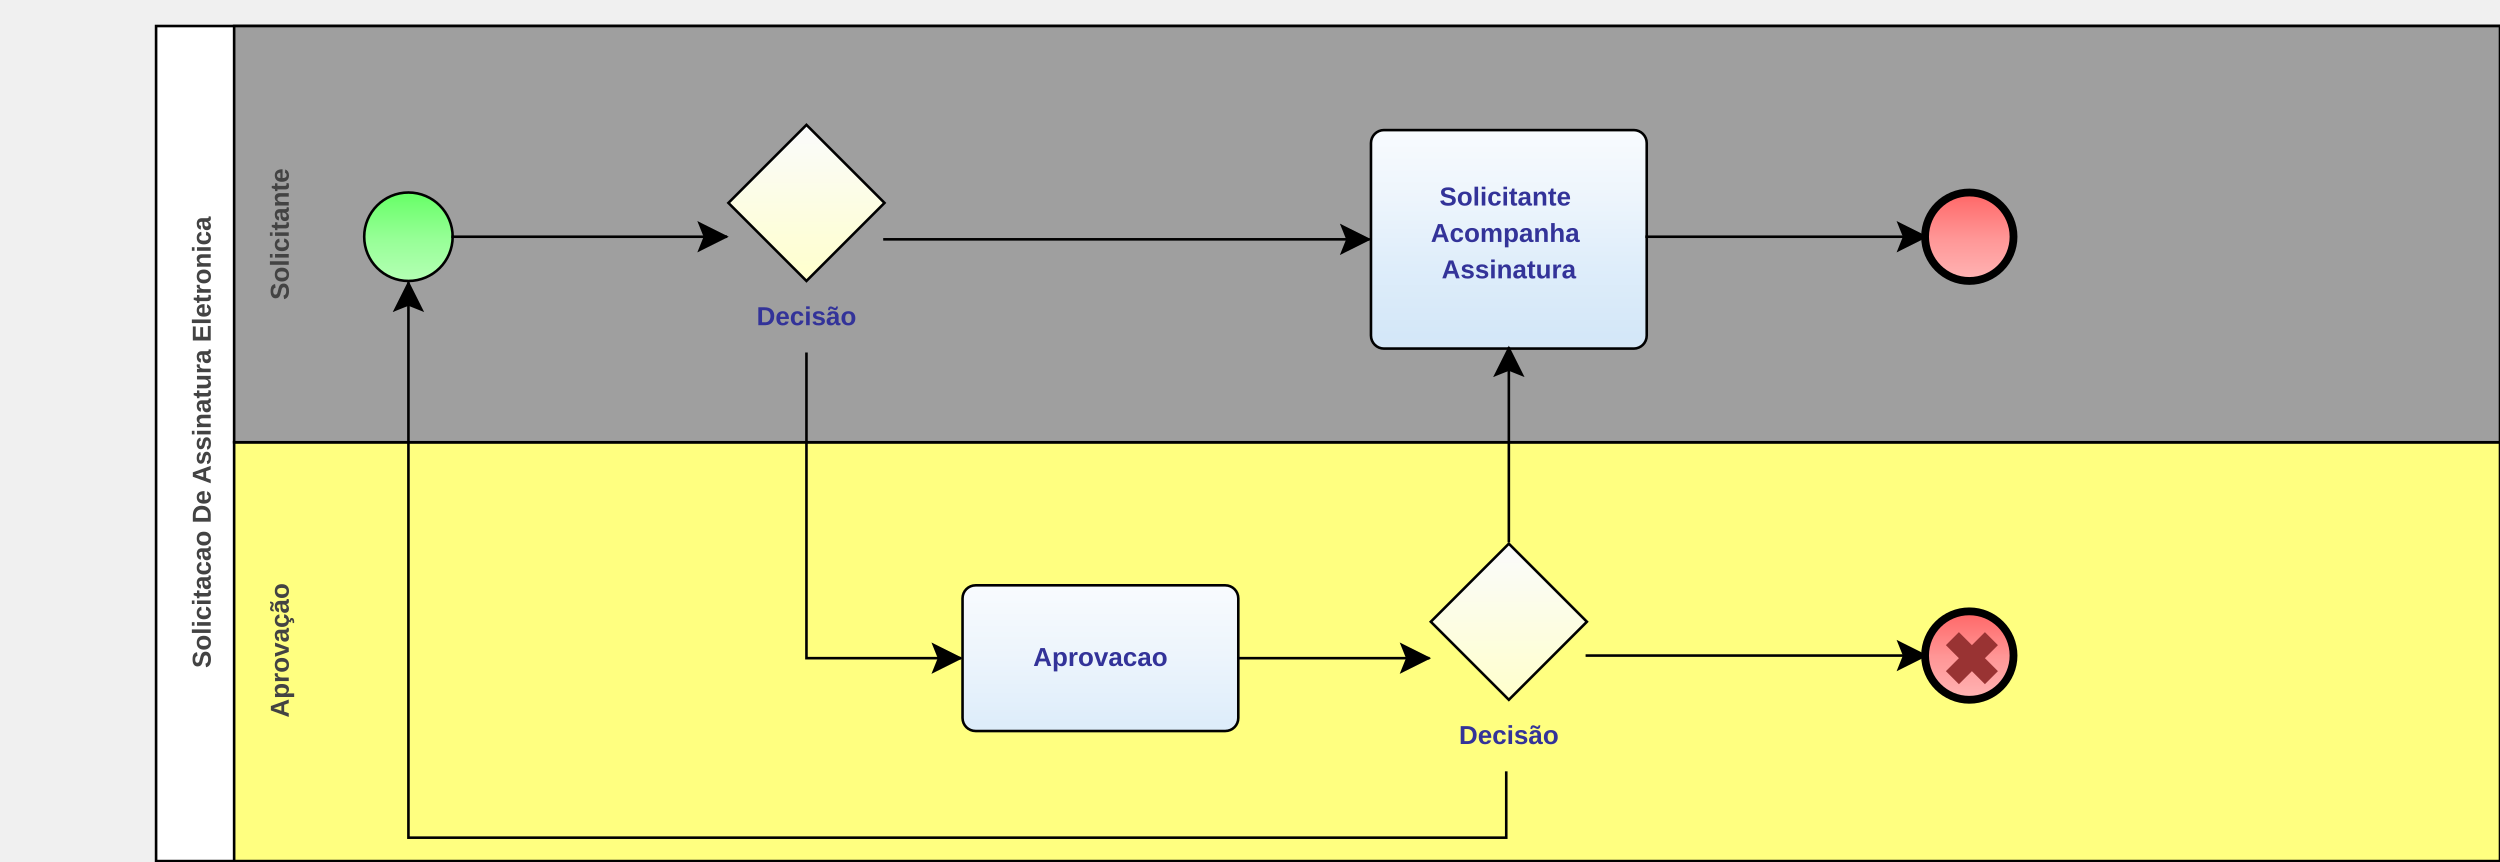
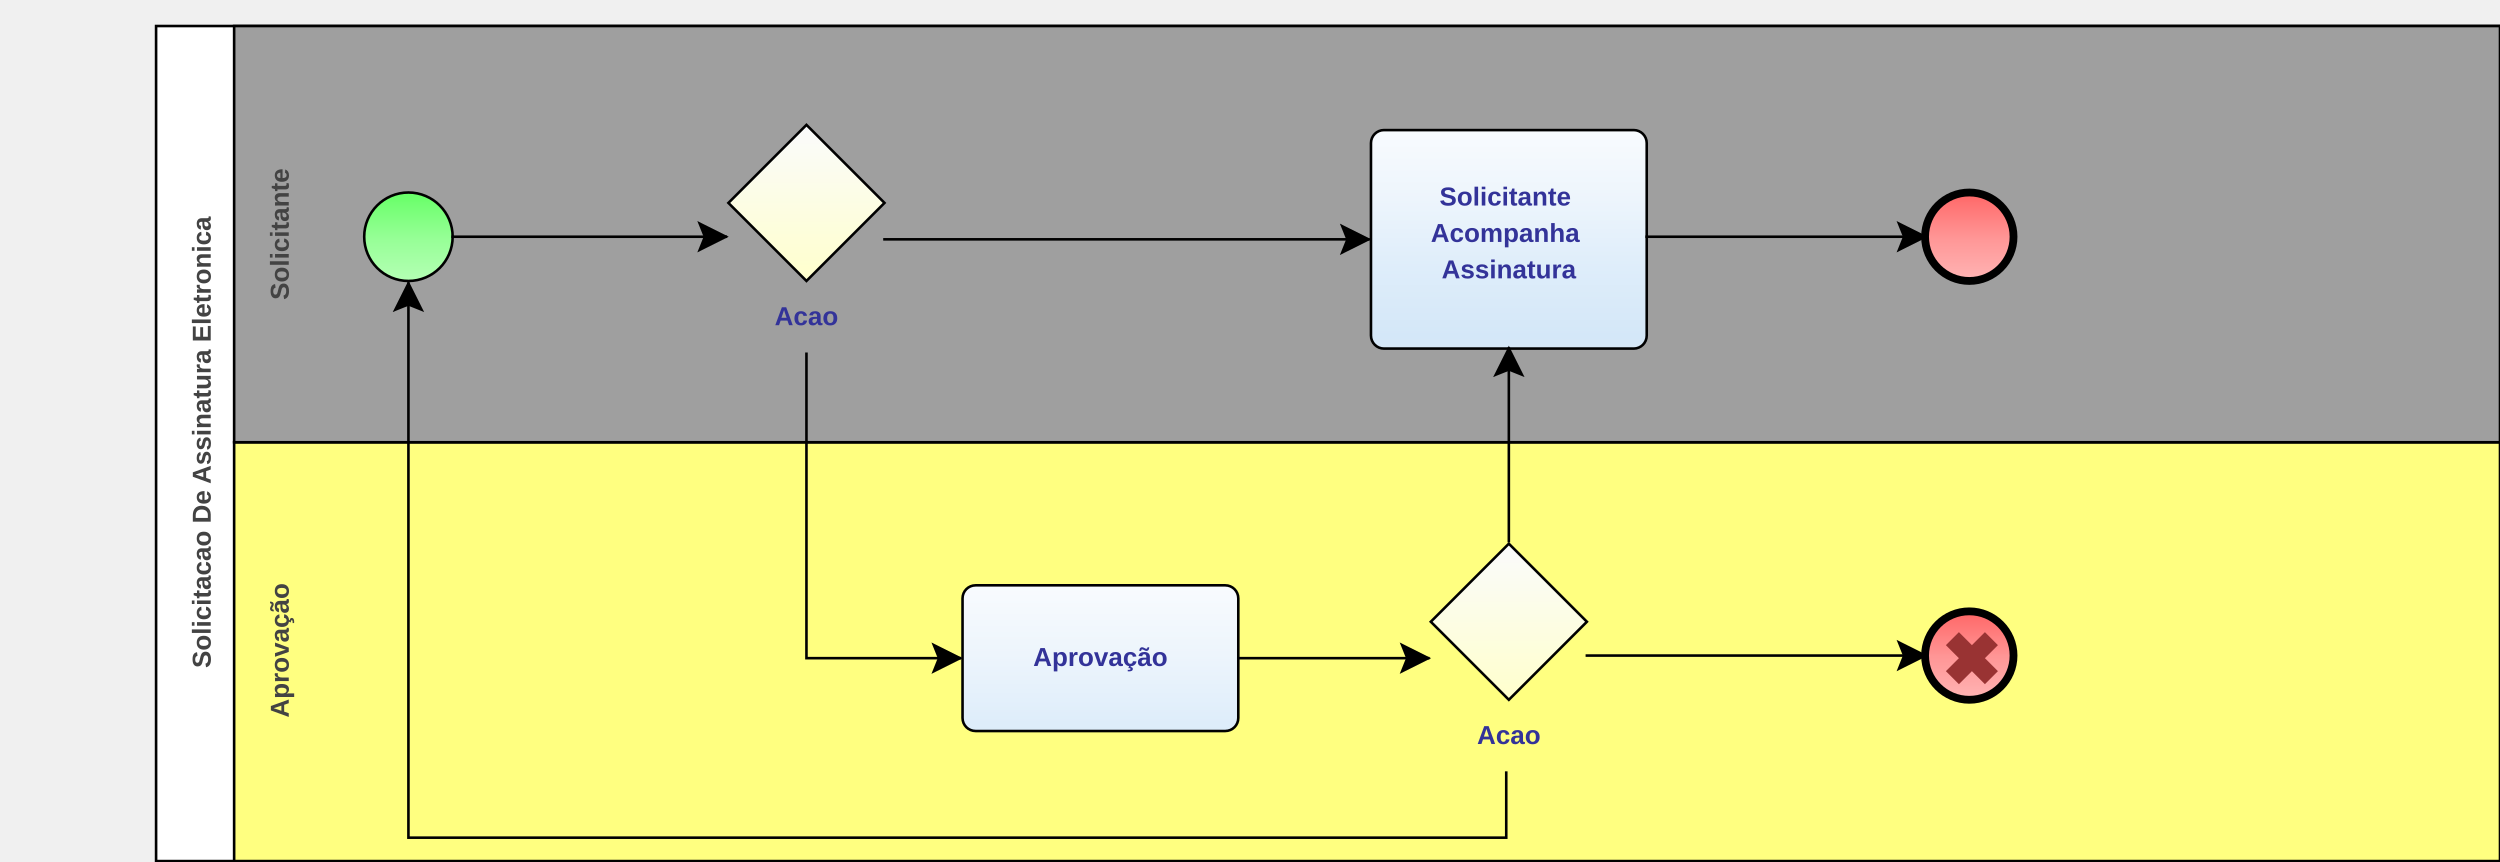
<svg xmlns="http://www.w3.org/2000/svg" xmlns:xlink="http://www.w3.org/1999/xlink" style="stroke-dasharray:none; shape-rendering:auto; font-family:'Arial'; text-rendering:auto; fill-opacity:1; color-interpolation:auto; color-rendering:auto; font-size:12; fill:black; stroke:black; image-rendering:auto; stroke-miterlimit:10; stroke-linecap:square; stroke-linejoin:miter; font-style:normal; stroke-width:1; stroke-dashoffset:0; font-weight:normal; stroke-opacity:1;" contentScriptType="text/ecmascript" preserveAspectRatio="xMidYMid meet" zoomAndPan="magnify" version="1.0" contentStyleType="text/css" xml:xlink="http://www.w3.org/1999/xlink" width="961" height="331">
  <rect x="60" y="10" width="901" height="321" ry="0" rx="0" style="stroke:#000000; fill:#FFFFFF" />
  <rect x="90" y="170" width="871" height="161" ry="0" rx="0" style="stroke:#000000; fill:#FFFF80" />
  <g componentSequence="3">
    <text x="-250" y="97" transform="rotate(270)" text-anchor="middle" style="font-weight:bold;font-size:10px;stroke:none; fill:#434343">
      <tspan dy="14" x="-250">Aprovação</tspan>
    </text>
  </g>
  <rect x="90" y="10" width="871" height="160" ry="0" rx="0" style="stroke:#000000; fill:#9F9F9F" />
  <g componentSequence="2">
    <text x="-90" y="97" transform="rotate(270)" text-anchor="middle" style="font-weight:bold;font-size:10px;stroke:none; fill:#434343">
      <tspan dy="14" x="-90">Solicitante</tspan>
    </text>
  </g>
  <g componentSequence="1">
    <text x="-170" y="67" transform="rotate(270)" text-anchor="middle" style="font-weight:bold;font-size:10px;stroke:none; fill:#434343">
      <tspan dy="14" x="-170">Solicitacao De Assinatura Eletronica</tspan>
    </text>
  </g>
  <g sequence="4">
-     <ellipse cx="157" cy="91" rx="17" ry="17" stroke-width="1" style="fill:url(#linearGradient66FF6696FF96B6FFB6_1554838602);" stroke="336633" />
+     <ellipse cx="157" cy="91" rx="17" ry="17" stroke-width="1" style="fill:url(#linearGradient66FF6696FF96B6FFB6_893163166);" stroke="336633" />
  </g>
  <g sequence="5">
-     <rect x="370" y="225" width="106" height="56" ry="5" rx="5" style="fill:url(#linearGradientF8FBFEEDF5FCDEEDFAD4E7F8E2E5E9_1382744495);" stroke="191970" />
+     <rect x="370" y="225" width="106" height="56" ry="5" rx="5" style="fill:url(#linearGradientF8FBFEEDF5FCDEEDFAD4E7F8E2E5E9_1006333513);" stroke="191970" />
  </g>
  <g componentSequence="5">
    <text x="423" y="242" text-anchor="middle" style="font-weight:bold;font-size:10px;stroke:none; fill:#333399">
-       <tspan dy="14" x="423">Aprovacao</tspan>
+       <tspan dy="14" x="423">Aprovação</tspan>
    </text>
  </g>
  <g sequence="7">
-     <ellipse cx="757" cy="91" rx="17" ry="17" stroke-width="3" style="fill:url(#linearGradientFF6666FF9696FFB6B6_1448386362);" stroke="993333" />
+     <ellipse cx="757" cy="91" rx="17" ry="17" stroke-width="3" style="fill:url(#linearGradientFF6666FF9696FFB6B6_1069874670);" stroke="993333" />
  </g>
  <g sequence="10">
-     <polygon points=" 280 78 310 48 340 78 310 108 280 78" style="fill:url(#linearGradientFAFBFCFFFFCC_324406164);" stroke="000000" />
+     <polygon points=" 280 78 310 48 340 78 310 108 280 78" style="fill:url(#linearGradientFAFBFCFFFFCC_2059822194);" stroke="000000" />
  </g>
  <g componentSequence="10">
    <text x="310" y="111" text-anchor="middle" style="font-weight:bold;font-size:10px;stroke:none; fill:#333399">
-       <tspan dy="14" x="310">Decisão</tspan>
+       <tspan dy="14" x="310">Acao</tspan>
    </text>
  </g>
  <g sequence="11">
-     <ellipse cx="757" cy="252" rx="17" ry="17" stroke-width="3" style="fill:url(#linearGradientFF6666FF9696FFB6B6_677622544);" stroke="993333" />
+     <ellipse cx="757" cy="252" rx="17" ry="17" stroke-width="3" style="fill:url(#linearGradientFF6666FF9696FFB6B6_731878866);" stroke="993333" />
  </g>
  <g sequence="11">
    <polygon points=" 748 248 753 243 758 248 763 243 768 248 763 253 768 258 763 263 758 258 753 263 748 258 753 253" style="stroke:none; fill:#993333" />
  </g>
  <g sequence="15">
-     <polygon points=" 550 239 580 209 610 239 580 269 550 239" style="fill:url(#linearGradientFAFBFCFFFFCC_579844554);" stroke="000000" />
+     <polygon points=" 550 239 580 209 610 239 580 269 550 239" style="fill:url(#linearGradientFAFBFCFFFFCC_1266040782);" stroke="000000" />
  </g>
  <g componentSequence="15">
    <text x="580" y="272" text-anchor="middle" style="font-weight:bold;font-size:10px;stroke:none; fill:#333399">
-       <tspan dy="14" x="580">Decisão</tspan>
+       <tspan dy="14" x="580">Acao</tspan>
    </text>
  </g>
  <g sequence="23">
-     <rect x="527" y="50" width="106" height="84" ry="5" rx="5" style="fill:url(#linearGradientF8FBFEEDF5FCDEEDFAD4E7F8E2E5E9_1347444718);" stroke="191970" />
+     <rect x="527" y="50" width="106" height="84" ry="5" rx="5" style="fill:url(#linearGradientF8FBFEEDF5FCDEEDFAD4E7F8E2E5E9_1405456579);" stroke="191970" />
  </g>
  <g componentSequence="23">
    <text x="580" y="65" text-anchor="middle" style="font-weight:bold;font-size:10px;stroke:none; fill:#333399">
      <tspan dy="14" x="580">Solicitante</tspan>
      <tspan dy="14" x="580">Acompanha</tspan>
      <tspan dy="14" x="580">Assinatura</tspan>
    </text>
  </g>
  <g componentSequence="12">
    <text x="237" y="91" style="font-size:10px;font-weight:none;stroke:none; fill:#333399" text-anchor="left" />
  </g>
  <g componentSequence="13">
    <text x="320" y="224" style="font-size:10px;font-weight:none;stroke:none; fill:#333399" text-anchor="left" />
  </g>
  <g componentSequence="14">
    <text x="443" y="92" style="font-size:10px;font-weight:none;stroke:none; fill:#333399" text-anchor="left" />
  </g>
  <g componentSequence="16">
    <text x="523" y="253" style="font-size:10px;font-weight:none;stroke:none; fill:#333399" text-anchor="left" />
  </g>
  <g componentSequence="17">
    <text x="590" y="171" style="font-size:10px;font-weight:none;stroke:none; fill:#333399" text-anchor="left" />
  </g>
  <g componentSequence="18">
    <text x="685" y="252" style="font-size:10px;font-weight:none;stroke:none; fill:#333399" text-anchor="left" />
  </g>
  <g componentSequence="19">
    <text x="696" y="91" style="font-size:10px;font-weight:none;stroke:none; fill:#333399" text-anchor="left" />
  </g>
  <g componentSequence="20">
    <text x="284" y="322" style="font-size:10px;font-weight:none;stroke:none; fill:#333399" text-anchor="left" />
  </g>
  <path style="fill:none; stroke:#000000;stroke-width:1" d="M174.0 91.0 L279.0 91.0" />
  <polygon style="fill:#000000; stroke:#000000;" points=" 269 86 279 91 269 96 271 91" />
  <path style="fill:none; stroke:#000000;stroke-width:1" d="M579.0 297.0 L579.0 322.0 L157.0 322.0 L157.0 109.0" />
  <polygon style="fill:#000000; stroke:#000000;" points=" 152 119 157 109 162 119 157 117" />
  <path style="fill:none; stroke:#000000;stroke-width:1" d="M476.0 253.0 L549.0 253.0" />
  <polygon style="fill:#000000; stroke:#000000;" points=" 539 248 549 253 539 258 541 253" />
  <path style="fill:none; stroke:#000000;stroke-width:1" d="M310.0 136.0 L310.0 253.0 L369.0 253.0" />
  <polygon style="fill:#000000; stroke:#000000;" points=" 359 248 369 253 359 258 361 253" />
  <path style="fill:none; stroke:#000000;stroke-width:1" d="M633.0 91.0 L740.0 91.0" />
  <polygon style="fill:#000000; stroke:#000000;" points=" 730 86 740 91 730 96 732 91" />
  <path style="fill:none; stroke:#000000;stroke-width:1" d="M340.0 92.0 L526.0 92.0" />
  <polygon style="fill:#000000; stroke:#000000;" points=" 516 87 526 92 516 97 518 92" />
  <path style="fill:none; stroke:#000000;stroke-width:1" d="M610.0 252.0 L740.0 252.0" />
  <polygon style="fill:#000000; stroke:#000000;" points=" 730 247 740 252 730 257 732 252" />
  <path style="fill:none; stroke:#000000;stroke-width:1" d="M580.0 208.0 L580.0 134.0" />
  <polygon style="fill:#000000; stroke:#000000;" points=" 575 144 580 134 585 144 580 142" />
  <defs>
-     <linearGradient xlink:href="#linearGradient66FF6696FF96B6FFB6" id="linearGradient66FF6696FF96B6FFB6_1554838602" x1="0" y1="74.0" x2="0" y2="109.0" gradientUnits="userSpaceOnUse" xlink:type="simple" xlink:actuate="onLoad" xlink:show="other" />
+     <linearGradient xlink:href="#linearGradient66FF6696FF96B6FFB6" id="linearGradient66FF6696FF96B6FFB6_893163166" x1="0" y1="74.0" x2="0" y2="109.0" gradientUnits="userSpaceOnUse" xlink:type="simple" xlink:actuate="onLoad" xlink:show="other" />
    <linearGradient id="linearGradient66FF6696FF96B6FFB6">
      <stop style="stop-color:#66FF66;stop-opacity:1;" offset="0.0" id="stop66FF66" />
      <stop style="stop-color:#96FF96;stop-opacity:1;" offset="0.5" id="stop96FF96" />
      <stop style="stop-color:#B6FFB6;stop-opacity:1;" offset="1.0" id="stopB6FFB6" />
    </linearGradient>
-     <linearGradient xlink:href="#linearGradientF8FBFEEDF5FCDEEDFAD4E7F8E2E5E9" id="linearGradientF8FBFEEDF5FCDEEDFAD4E7F8E2E5E9_1382744495" x1="0" y1="225.0" x2="0" y2="331.0" gradientUnits="userSpaceOnUse" xlink:type="simple" xlink:actuate="onLoad" xlink:show="other" />
+     <linearGradient xlink:href="#linearGradientF8FBFEEDF5FCDEEDFAD4E7F8E2E5E9" id="linearGradientF8FBFEEDF5FCDEEDFAD4E7F8E2E5E9_1006333513" x1="0" y1="225.0" x2="0" y2="331.0" gradientUnits="userSpaceOnUse" xlink:type="simple" xlink:actuate="onLoad" xlink:show="other" />
    <linearGradient id="linearGradientF8FBFEEDF5FCDEEDFAD4E7F8E2E5E9">
      <stop style="stop-color:#F8FBFE;stop-opacity:1;" offset="0.0" id="stopF8FBFE" />
      <stop style="stop-color:#EDF5FC;stop-opacity:1;" offset="0.25" id="stopEDF5FC" />
      <stop style="stop-color:#DEEDFA;stop-opacity:1;" offset="0.5" id="stopDEEDFA" />
      <stop style="stop-color:#D4E7F8;stop-opacity:1;" offset="0.75" id="stopD4E7F8" />
      <stop style="stop-color:#E2E5E9;stop-opacity:1;" offset="1.0" id="stopE2E5E9" />
    </linearGradient>
-     <linearGradient xlink:href="#linearGradientFF6666FF9696FFB6B6" id="linearGradientFF6666FF9696FFB6B6_1448386362" x1="0" y1="74.0" x2="0" y2="109.0" gradientUnits="userSpaceOnUse" xlink:type="simple" xlink:actuate="onLoad" xlink:show="other" />
+     <linearGradient xlink:href="#linearGradientFF6666FF9696FFB6B6" id="linearGradientFF6666FF9696FFB6B6_1069874670" x1="0" y1="74.0" x2="0" y2="109.0" gradientUnits="userSpaceOnUse" xlink:type="simple" xlink:actuate="onLoad" xlink:show="other" />
    <linearGradient id="linearGradientFF6666FF9696FFB6B6">
      <stop style="stop-color:#FF6666;stop-opacity:1;" offset="0.0" id="stopFF6666" />
      <stop style="stop-color:#FF9696;stop-opacity:1;" offset="0.5" id="stopFF9696" />
      <stop style="stop-color:#FFB6B6;stop-opacity:1;" offset="1.0" id="stopFFB6B6" />
    </linearGradient>
-     <linearGradient xlink:href="#linearGradientFAFBFCFFFFCC" id="linearGradientFAFBFCFFFFCC_324406164" x1="0" y1="48.0" x2="0" y2="108.0" gradientUnits="userSpaceOnUse" xlink:type="simple" xlink:actuate="onLoad" xlink:show="other" />
+     <linearGradient xlink:href="#linearGradientFAFBFCFFFFCC" id="linearGradientFAFBFCFFFFCC_2059822194" x1="0" y1="48.0" x2="0" y2="108.0" gradientUnits="userSpaceOnUse" xlink:type="simple" xlink:actuate="onLoad" xlink:show="other" />
    <linearGradient id="linearGradientFAFBFCFFFFCC">
      <stop style="stop-color:#FAFBFC;stop-opacity:1;" offset="0.0" id="stopFAFBFC" />
      <stop style="stop-color:#FFFFCC;stop-opacity:1;" offset="1.0" id="stopFFFFCC" />
    </linearGradient>
-     <linearGradient xlink:href="#linearGradientFF6666FF9696FFB6B6" id="linearGradientFF6666FF9696FFB6B6_677622544" x1="0" y1="235.0" x2="0" y2="270.0" gradientUnits="userSpaceOnUse" xlink:type="simple" xlink:actuate="onLoad" xlink:show="other" />
-     <linearGradient xlink:href="#linearGradientFAFBFCFFFFCC" id="linearGradientFAFBFCFFFFCC_579844554" x1="0" y1="209.0" x2="0" y2="269.0" gradientUnits="userSpaceOnUse" xlink:type="simple" xlink:actuate="onLoad" xlink:show="other" />
-     <linearGradient xlink:href="#linearGradientF8FBFEEDF5FCDEEDFAD4E7F8E2E5E9" id="linearGradientF8FBFEEDF5FCDEEDFAD4E7F8E2E5E9_1347444718" x1="0" y1="50.0" x2="0" y2="156.0" gradientUnits="userSpaceOnUse" xlink:type="simple" xlink:actuate="onLoad" xlink:show="other" />
+     <linearGradient xlink:href="#linearGradientFF6666FF9696FFB6B6" id="linearGradientFF6666FF9696FFB6B6_731878866" x1="0" y1="235.0" x2="0" y2="270.0" gradientUnits="userSpaceOnUse" xlink:type="simple" xlink:actuate="onLoad" xlink:show="other" />
+     <linearGradient xlink:href="#linearGradientFAFBFCFFFFCC" id="linearGradientFAFBFCFFFFCC_1266040782" x1="0" y1="209.0" x2="0" y2="269.0" gradientUnits="userSpaceOnUse" xlink:type="simple" xlink:actuate="onLoad" xlink:show="other" />
+     <linearGradient xlink:href="#linearGradientF8FBFEEDF5FCDEEDFAD4E7F8E2E5E9" id="linearGradientF8FBFEEDF5FCDEEDFAD4E7F8E2E5E9_1405456579" x1="0" y1="50.0" x2="0" y2="156.0" gradientUnits="userSpaceOnUse" xlink:type="simple" xlink:actuate="onLoad" xlink:show="other" />
  </defs>
</svg>
